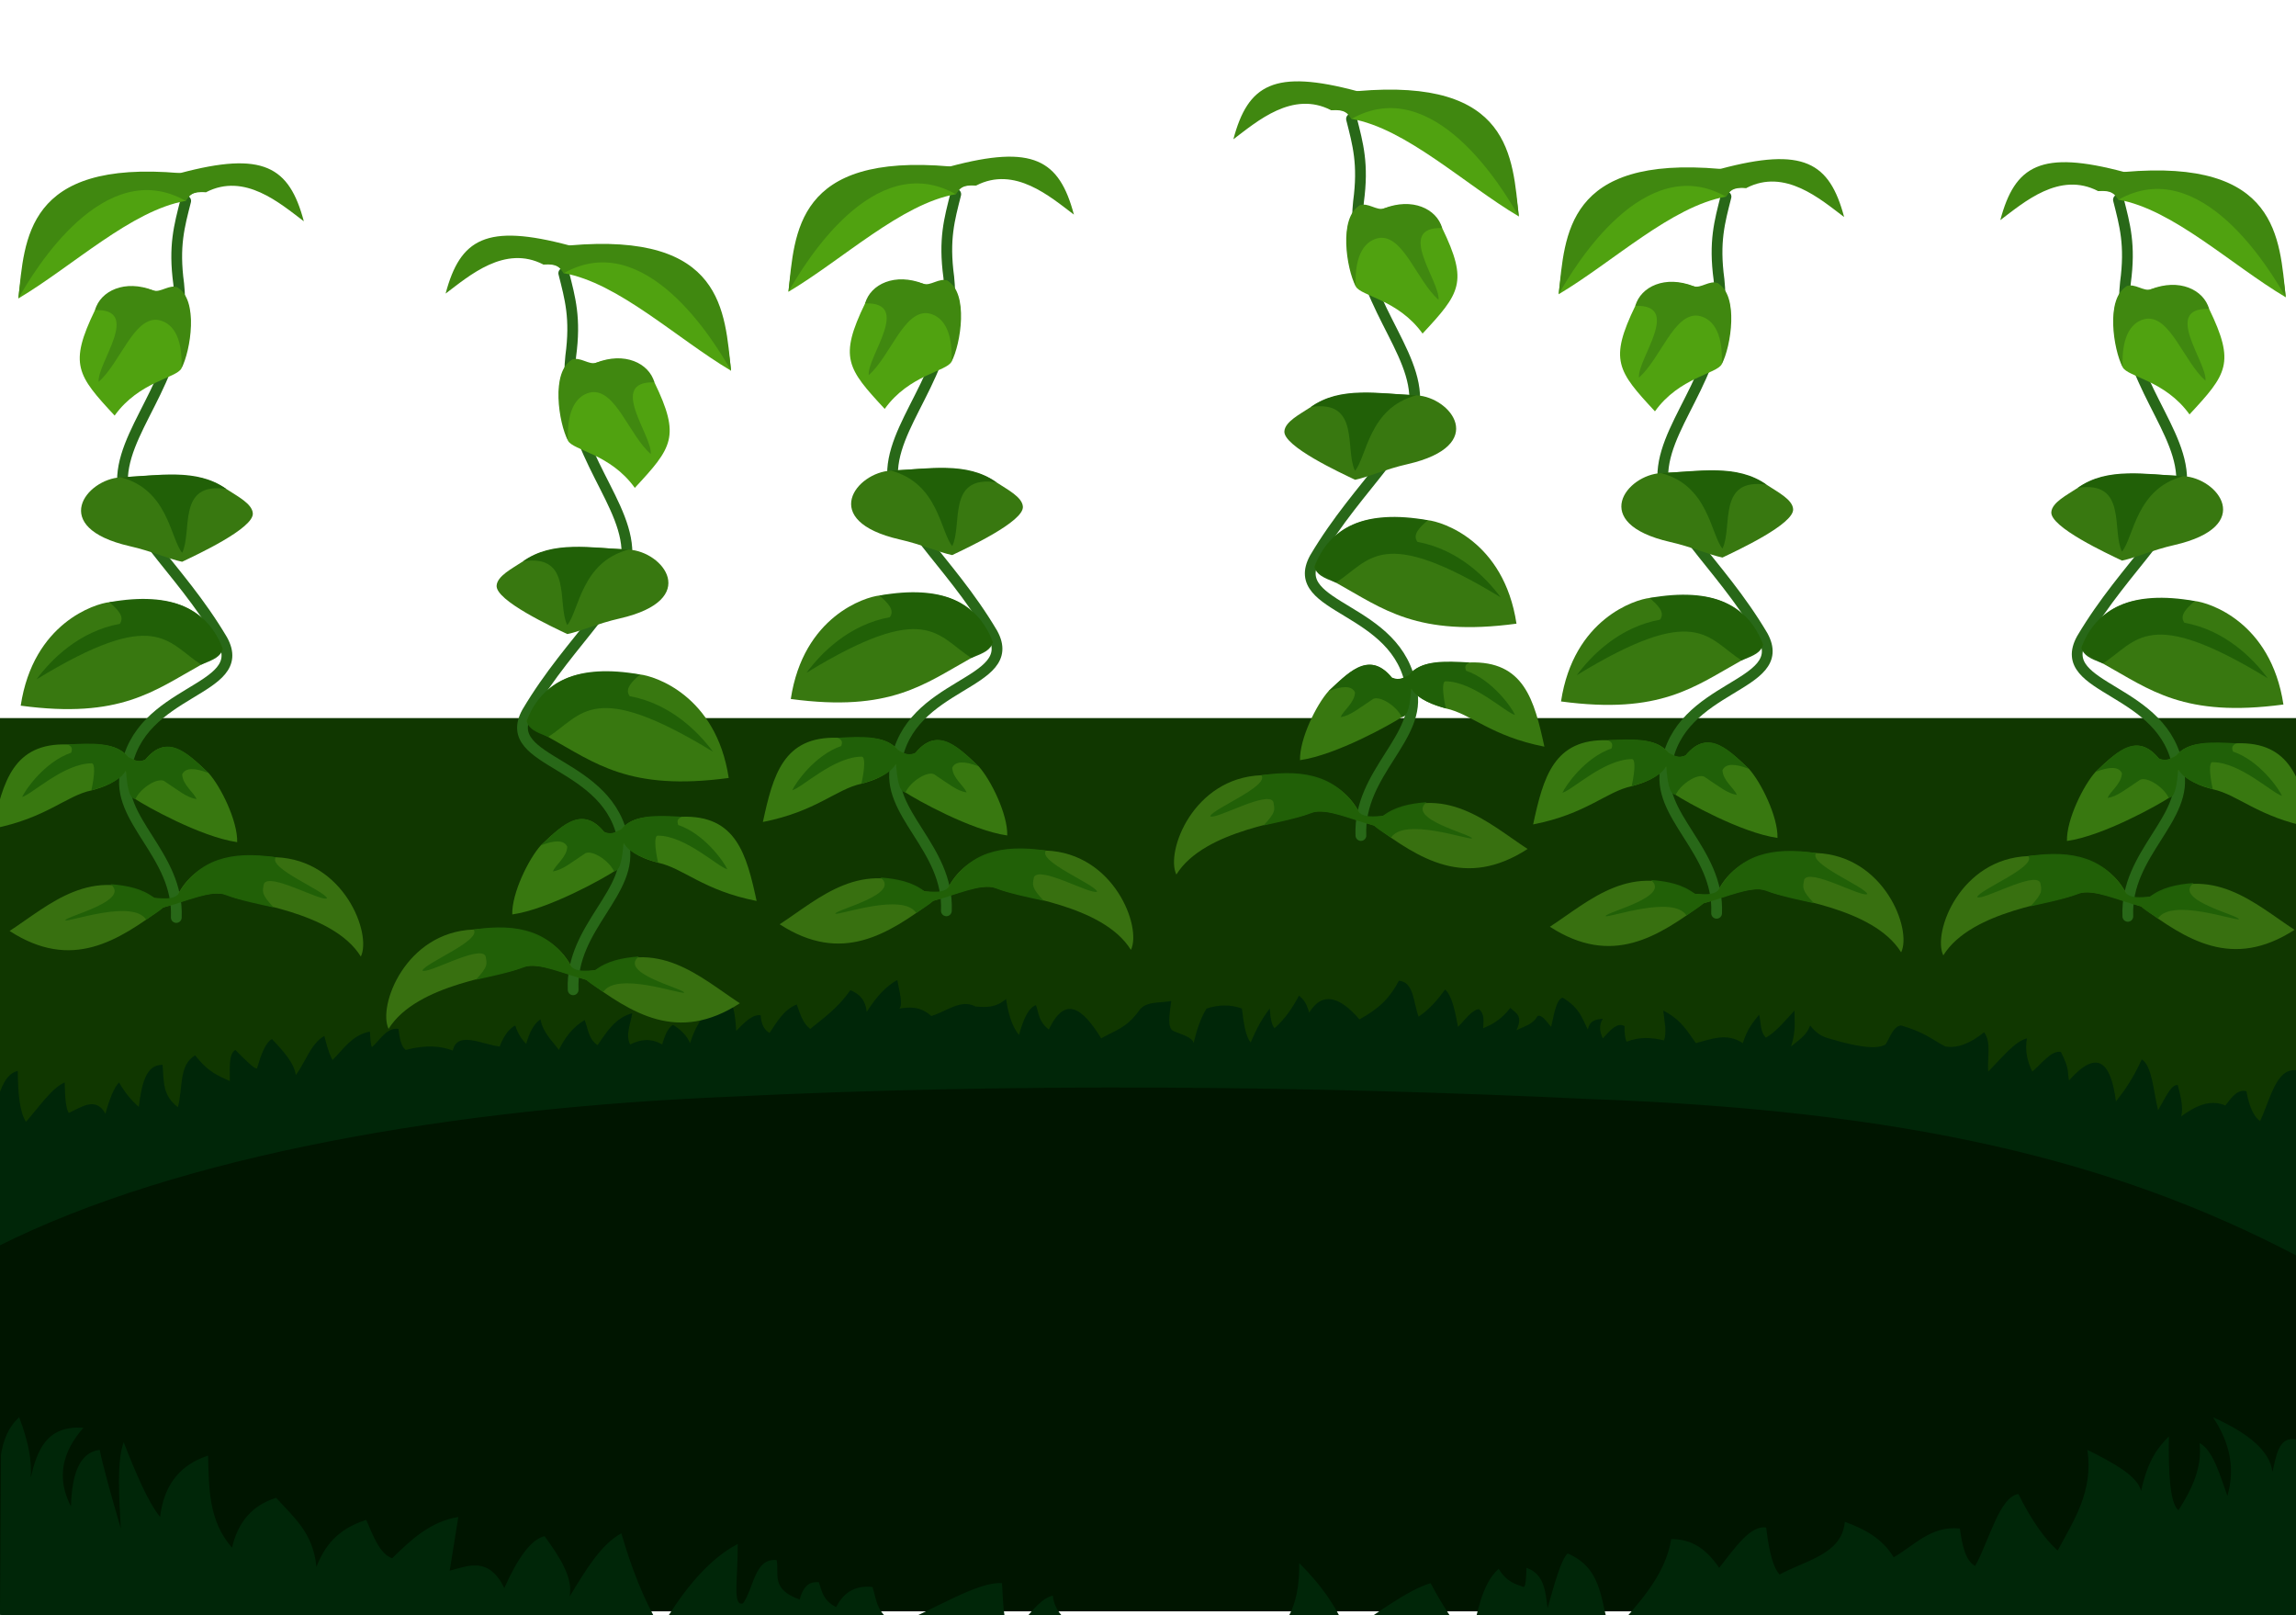
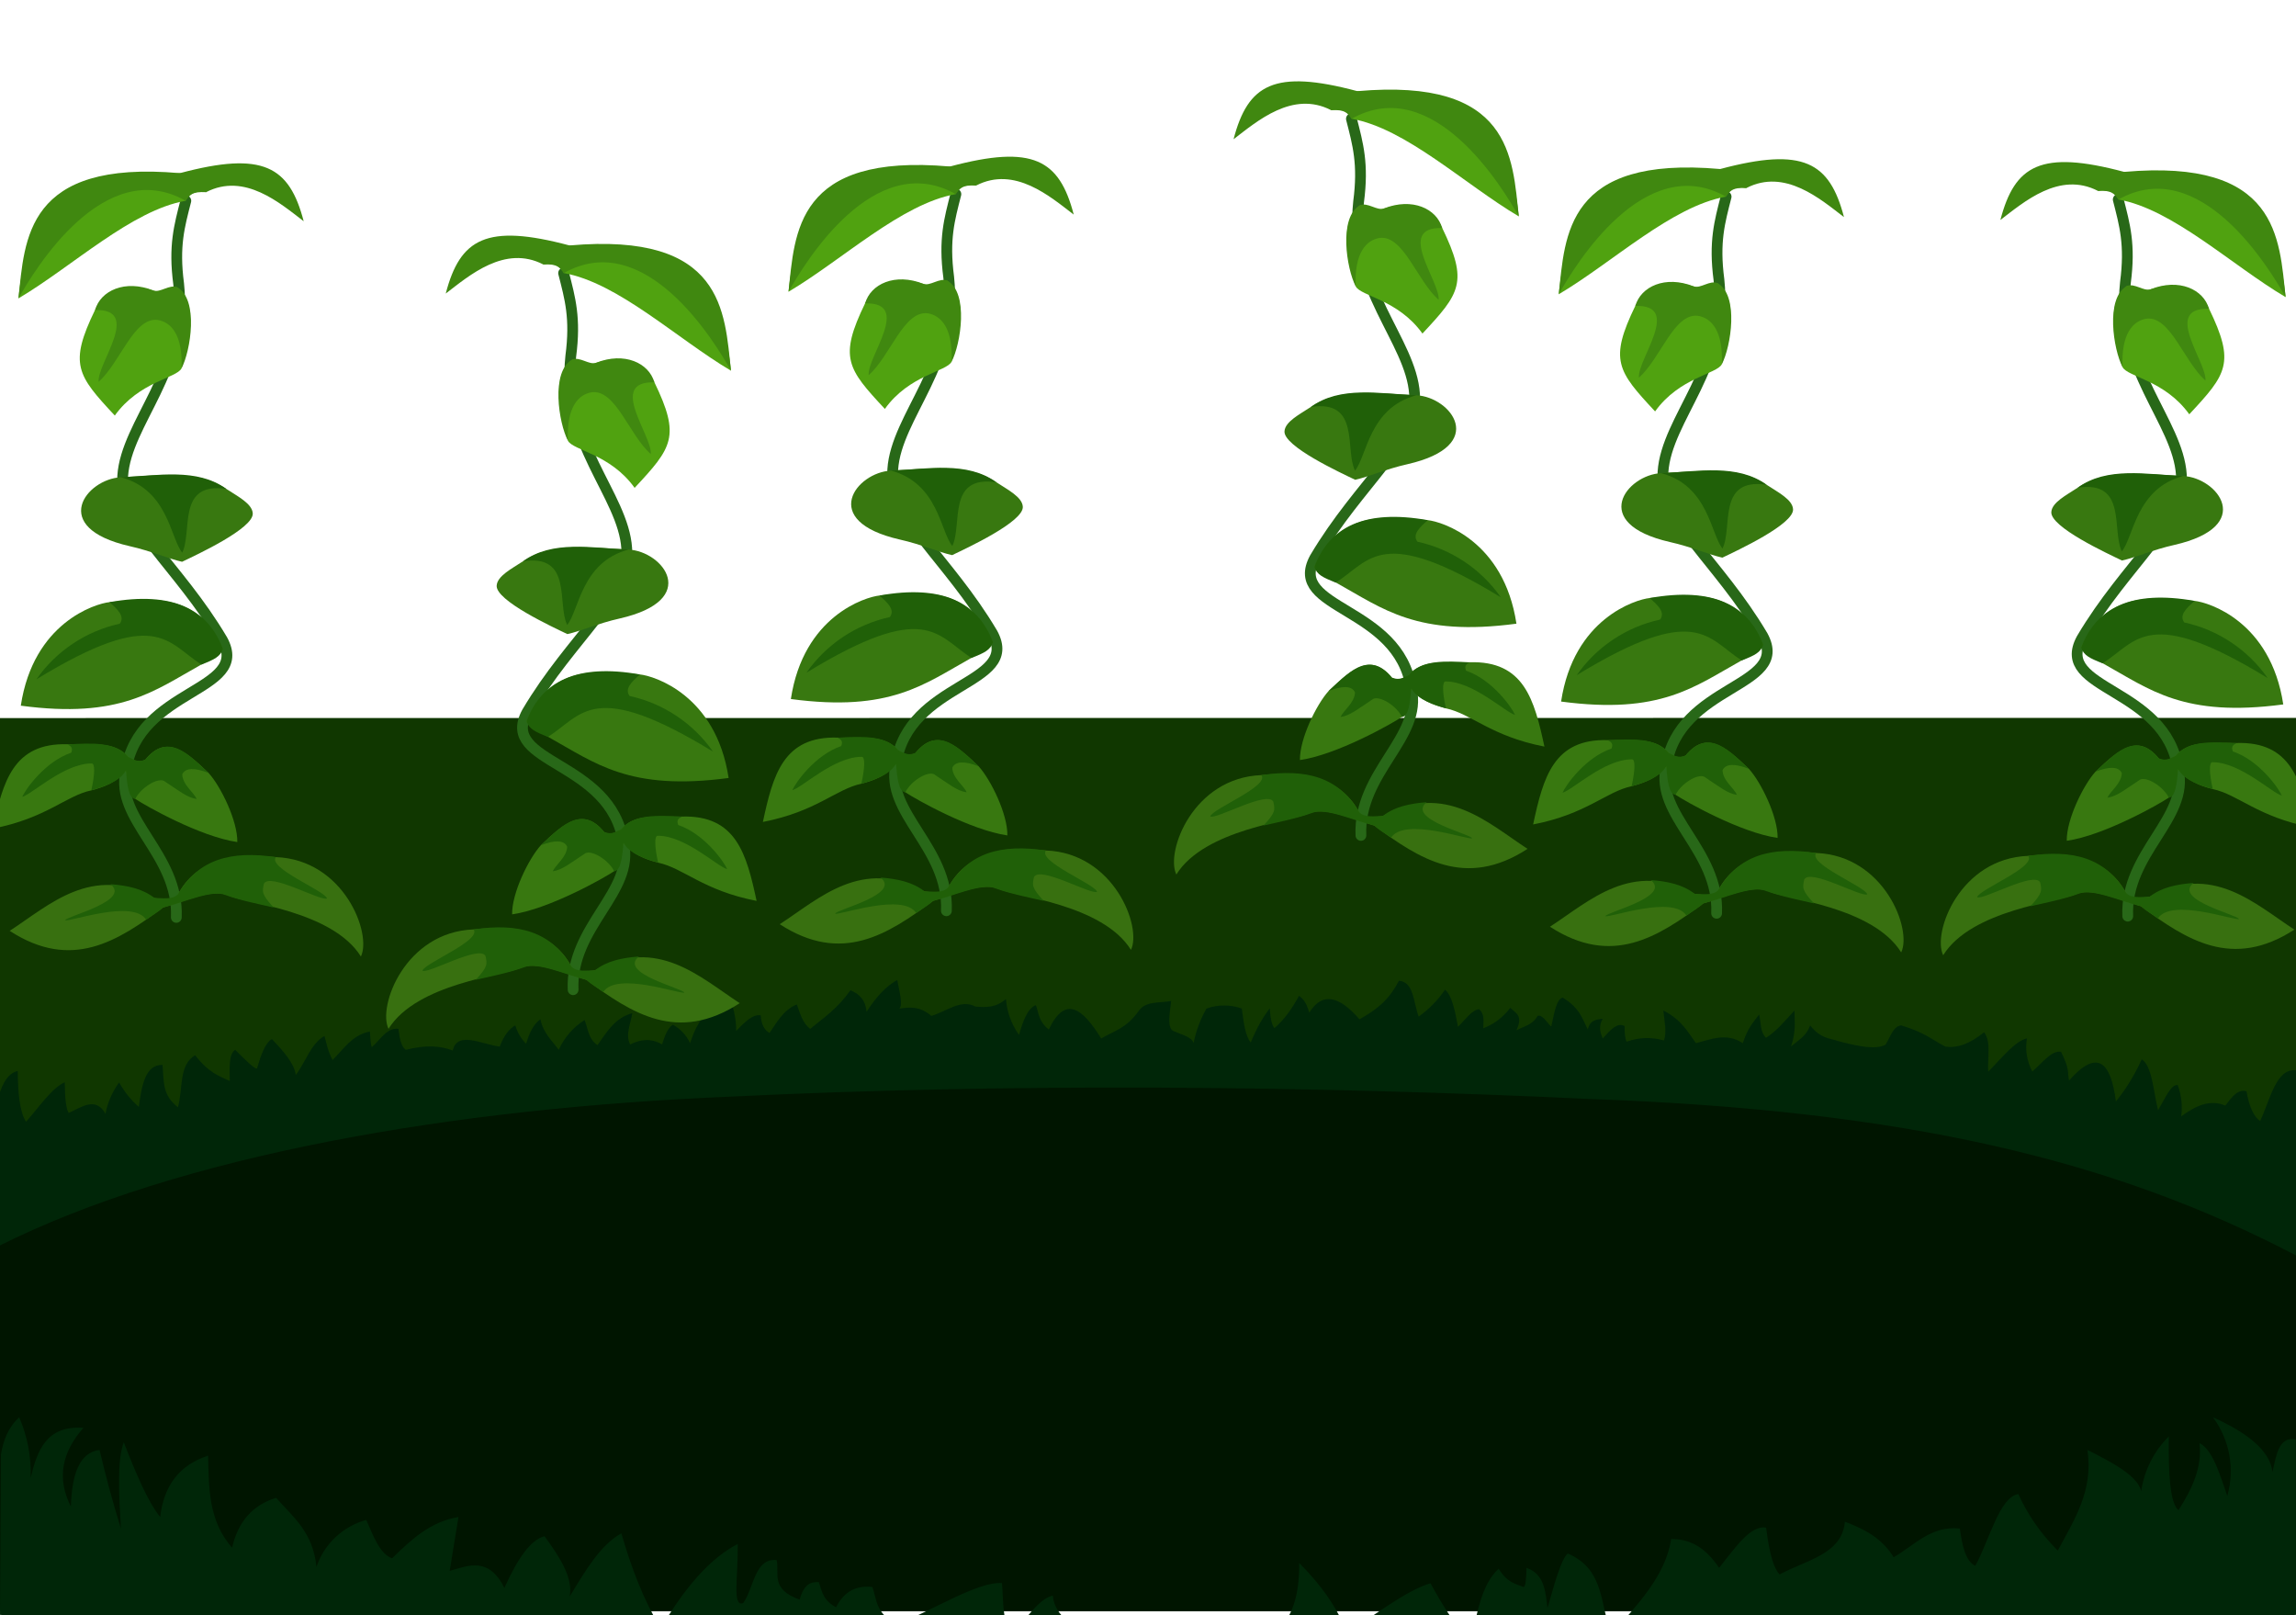
- <svg xmlns="http://www.w3.org/2000/svg" xmlns:xlink="http://www.w3.org/1999/xlink" width="1280mm" height="900mm" viewBox="0 0 1280 900" version="1.1" id="svg8">
-   <defs id="defs2" />
-   <g id="layer2" style="display:inline" transform="translate(0,180)">
-     <path style="display:inline;fill:#001500;fill-opacity:1;stroke:none;stroke-width:0.265px;stroke-linecap:butt;stroke-linejoin:miter;stroke-opacity:1" d="M -0.01,718.041 -1.259,508.428 C 88.885,462.238 254.915,432.812 411.214,427.868 c 155.755,-9.299 318.58,-10.791 473.25,0.996 164.094,7.246 308.287,32.182 395.576,88.824 l -0.025,200.352 z" id="path912" />
-   </g>
-   <g id="layer3" transform="translate(0,180)">
-     <path style="display:inline;fill:#103700;fill-opacity:1;stroke:none;stroke-width:0.265px;stroke-linecap:butt;stroke-linejoin:miter;stroke-opacity:1" d="M -0.016,220.218 -2.148,482.69 C 327.327,388.515 952.299,373.535 1280.015,482.623 l -0.01,-262.405 z" id="path819" />
-     <path style="display:inline;fill:#002608;fill-opacity:1;stroke:none;stroke-width:0.265px;stroke-linecap:butt;stroke-linejoin:miter;stroke-opacity:1" d="M -0.01,720.025 0.535,630.732 C 1.839,622.951 4.377,615.663 10.691,609.885 c 5.286,13.848 7.174,24.866 6.414,33.676 3.658,-15.407 8.879,-29.252 29.4,-27.796 -12.041,13.638 -15.062,28.179 -6.949,43.832 0.525,-17.524 4.462,-30.085 16.036,-31.538 1.636,8.329 6.109,24.461 11.76,43.832 -1.014,-18.513 -2.276,-37.425 1.604,-48.109 6.771,17.328 13.542,33.33 20.312,41.694 1.997,-17.328 10.62,-28.976 26.727,-34.211 0.539,18.009 0.134,36.235 13.363,51.316 3.244,-14.218 11.266,-23.657 24.589,-27.796 9.481,10.582 20.643,19.273 22.451,38.487 4.394,-11.166 11.398,-21.028 27.796,-26.192 3.935,9.171 7.577,19.024 14.433,21.382 10.595,-10.381 21.354,-20.499 36.883,-22.985 l -4.811,29.934 c 10.73,-2.82 21.682,-7.966 30.469,9.622 7.484,-16.807 14.967,-27.17 22.451,-28.865 8.4,11.631 16.042,23.18 13.898,33.676 8.702,-14.211 17.229,-28.89 28.865,-35.28 5.539,18.964 12.357,36.97 21.916,52.919 9.676,-16.105 24.144,-37.247 42.969,-46.948 0.215,18.807 -3.191,35.166 3.002,33.05 5.99,-8.405 6.433,-25.527 18.709,-24.054 1.586,7.642 -3.594,16.129 12.829,21.916 2.356,-8.64 6.338,-9.968 10.691,-9.622 1.691,4.885 2.17,9.973 9.622,13.898 4.62,-9.119 11.665,-12.176 20.312,-11.225 2.361,7.403 2.029,15.345 13.898,20.847 19.597,-7.912 45.005,-24.126 58.265,-22.985 0.797,9.978 0.251,19.956 4.811,29.934 7.84,-9.049 15.68,-21.372 23.52,-22.985 1.277,11.916 11.896,16.825 20.847,22.985 l 106.908,-4.811 c 4.751,-8.102 9.763,-15.527 9.622,-36.349 13.073,13.007 21.716,26.014 26.727,39.021 16.017,-10.468 33.274,-23.83 46.505,-27.796 7.484,13.877 14.967,25.68 22.451,31.538 3.643,-14.66 5.8,-30.758 15.502,-39.556 4.633,7.555 9.265,8.402 13.898,10.156 1.132,0.022 1.471,-4.715 1.604,-10.691 9.976,3.446 10.578,13.142 11.76,22.451 3.742,-13.109 7.484,-27.104 11.225,-30.469 21.301,9.234 17.614,29.4 24.589,44.901 14.107,-16.249 29.693,-31.826 33.141,-52.919 8.909,0.112 17.818,2.927 26.727,16.036 8.731,-11.057 17.462,-23.976 26.192,-22.451 1.922,16.176 4.558,23.064 7.484,26.192 14.486,-7.938 34.851,-11.256 36.349,-29.4 10.614,3.921 20.632,8.884 27.262,19.778 11.597,-6.6 20.707,-17.678 36.883,-16.036 1.341,9.592 3.231,18.222 8.553,20.847 7.847,-14.162 13.527,-38.435 24.054,-40.09 7.305,14.649 14.611,24.952 21.916,31.538 9.147,-17.037 20.022,-33.275 16.571,-56.127 14.714,7.297 28.124,14.695 29.934,22.985 3.888,-17.83 9.635,-24.511 15.502,-30.469 -0.329,20.897 0.661,37.307 5.345,41.16 7.455,-11.687 13.288,-23.734 11.76,-37.418 7.241,3.58 11.167,17.101 15.502,29.4 4.328,-14.611 1.764,-29.221 -8.018,-43.832 19.988,8.95 31.836,18.998 33.142,30.469 2.128,-8.767 3.318,-19.897 13.109,-18.127 l 0.049,97.798 -623.848,52.892 z" id="path918" />
-     <path style="display:inline;fill:#002608;fill-opacity:1;stroke:none;stroke-width:0.265px;stroke-linecap:butt;stroke-linejoin:miter;stroke-opacity:1" d="m -1.448,514.759 -0.379,-80.509 c 2.41,-8.423 5.347,-15.928 11.746,-17.387 0.095,12.082 0.943,22.767 4.547,28.348 7.199,-8.05 14.399,-18.9 21.598,-21.923 0.154,7.878 0.616,14.629 2.273,17.009 7.348,-3.428 15.046,-9.206 20.461,0.378 2.298,-8.299 4.776,-14.621 7.578,-17.387 3.396,5.867 7.088,10.259 10.989,13.607 1.604,-12.201 3.721,-23.604 13.262,-23.435 0.802,9.989 -0.004,17.007 8.526,23.624 2.997,-10.973 0.297,-23.388 9.662,-28.915 7.861,10.099 13.388,11.463 19.325,14.363 0.052,-6.872 -0.851,-14.814 3.031,-17.387 5.796,5.852 11.288,11.279 12.125,10.205 2.222,-7.456 4.62,-14.264 8.336,-16.253 6.299,6.678 12.405,13.355 13.262,20.033 5.202,-6.675 8.468,-17.746 15.914,-21.734 2.613,10.309 3.359,10.686 4.547,13.418 6.196,-6.135 10.895,-13.948 20.84,-15.875 0.267,3.342 0.394,7.249 1.137,8.693 4.668,-4.108 8.282,-11.111 14.778,-10.205 0.705,5.1 1.484,10.072 4.168,11.717 11.205,-2.91 19.478,-2.245 26.145,0.378 2.49,-11.235 16.31,-3.397 26.145,-2.268 2.392,-6.21 5.313,-10.042 8.715,-11.717 1.234,4.186 3.313,7.53 6.063,10.205 1.926,-6.709 4.516,-11.432 7.957,-13.607 1.493,7.582 6.423,11.736 10.231,17.009 3.24,-6.321 7.159,-12.304 14.399,-16.631 1.971,4.845 2.038,10.504 7.199,13.985 5.131,-7.374 9.804,-15.256 19.325,-17.765 -0.826,5.851 -3.941,11.988 -1.137,17.387 5.936,-3.038 11.873,-3.507 17.809,0 1.454,-4.784 3.112,-9.163 6.063,-10.961 5.424,3.402 8.077,6.804 9.473,10.205 3.555,-10.691 8.911,-20.248 21.977,-24.946 2.881,5.402 3.383,11.753 3.789,18.143 4.547,-4.684 9.094,-9.416 13.641,-8.693 0.284,4.405 1.618,7.937 4.926,9.827 4.195,-6.024 7.603,-12.722 15.157,-15.875 1.911,5.026 3.267,10.496 7.578,13.607 7.452,-6.203 14.904,-11.08 22.356,-21.545 4.751,1.888 8.367,5.19 9.094,12.095 5.684,-9.06 11.367,-14.751 17.051,-17.765 1.189,6.331 3.289,13.829 1.137,15.875 5.766,-0.822 11.548,-1.435 17.809,4.158 8.21,-2.315 16.42,-9.688 24.629,-5.292 5.684,0.527 11.367,0.754 17.051,-4.158 1.779,11.633 4.423,16.359 7.199,20.033 2.237,-7.747 4.746,-14.843 9.473,-16.631 1.71,4.536 1.334,9.071 7.199,13.607 9.136,-19.527 19.036,-11.61 29.176,4.914 6.947,-4.134 13.894,-5.463 20.84,-15.119 3.731,-5.766 11.701,-4.486 18.188,-5.67 -0.849,7.041 -2.376,14.908 1.137,16.631 4.437,2.026 10.638,3.391 11.367,6.804 1.895,-8.189 4.294,-14.615 7.199,-19.277 6.568,-2.119 13.136,-2.413 19.704,0 0.979,7.787 1.973,15.542 4.926,18.899 3.537,-8.564 7.073,-14.353 10.61,-18.899 0.352,6.041 1.29,9.453 2.652,10.961 5.675,-4.922 9.98,-11.211 13.641,-18.143 1.895,1.684 3.789,2.897 5.684,9.449 7.444,-12.022 17.063,-8.863 28.04,3.78 10.851,-5.955 16.935,-11.873 21.977,-21.545 8.434,0.749 8.002,12.006 10.988,20.033 6.156,-4.12 10.62,-9.505 14.778,-15.119 3.657,3.167 5.533,11.664 7.199,20.789 3.915,-3.873 7.831,-9.633 11.746,-9.827 3.216,2.827 2.44,6.792 2.273,10.583 5.052,-2.036 10.104,-4.816 15.157,-11.339 2.659,2.856 7.396,3.936 3.41,12.473 4.147,-2.184 8.985,-2.989 11.746,-7.938 2.526,-0.991 5.052,3.309 7.578,6.048 1.654,-7.016 2.867,-15.462 6.442,-16.253 9.777,5.922 10.898,11.843 14.02,17.765 1.105,-5.356 4.777,-5.588 8.336,-6.048 -2.43,3.957 -1.572,7.504 0,10.961 4.042,-4.428 8.084,-9.224 12.125,-6.804 -0.064,3.56 0.193,6.641 1.137,8.693 6.947,-2.795 13.894,-2.482 20.84,-0.756 1.797,-4.776 0.134,-10.933 -0.379,-16.631 10.414,5.324 13.493,11.868 18.188,18.143 8.588,-2.159 17.076,-6.006 26.145,0 2.682,-8.429 5.928,-11.791 9.094,-15.875 1.151,4.329 0.396,9.417 3.789,12.851 6.029,-3.594 10.839,-9.622 15.914,-15.119 -0.036,6.084 0.967,11.131 -1.895,20.033 3.988,-3.45 8.743,-6.127 10.61,-11.717 5.932,7.406 10.539,6.883 15.535,8.693 11.18,2.963 21.343,4.912 26.524,1.89 2.652,-4.032 4.237,-10.194 8.715,-10.583 13.431,3.906 17.075,7.812 24.63,11.717 6.452,1.08 13.63,-1.459 21.598,-7.938 4.104,5.221 1.752,14.468 2.273,21.923 7.289,-7.25 14.776,-16.862 21.598,-18.521 -1.144,6.711 0.137,12.817 3.031,18.521 5.305,-4.536 10.61,-11.938 15.915,-10.961 5.167,10.148 3.433,11.118 4.547,15.875 15.912,-17.907 23.343,-10.11 26.145,11.717 4.8,-6.044 9.599,-12.899 14.399,-23.435 5.789,3.555 6.498,17.969 9.094,28.348 3.663,-6.222 7.326,-14.839 10.989,-13.985 1.778,6.558 3.112,12.821 1.895,17.387 8.008,-5.842 16.12,-9.704 24.63,-6.048 3.445,-4.525 6.829,-9.291 11.746,-7.938 1.516,8.567 4.042,14.111 7.578,16.631 5.68,-11.81 8.823,-29.524 20.082,-28.348 v 103.188 C 1178.038,466.303 1062.157,438.829 886.274,432.532 728.887,425.068 565.014,423.442 407.174,431.226 252.604,437.597 100.121,463.726 -1.448,514.759 Z" id="path817" />
-   </g>
-   <g id="layer4" style="display:inline" transform="translate(0,180)">
-     <g id="g1039">
-       <path id="path822" d="m 527.59,327.635 c 1.532,-35.322 -34.553,-54.639 -28.135,-81.805 6.925,-46.193 69.581,-43.919 53.852,-72.802 -25.111,-42.422 -57.049,-64.27 -55.651,-91.374 1.938,-29.944 36.455,-58.814 31.28,-107.173 -2.868,-21.205 0.338,-32.18 3.892,-46.239" style="fill:none;stroke:#286818;stroke-width:6;stroke-linecap:round;stroke-linejoin:miter;stroke-miterlimit:4;stroke-dasharray:none;stroke-opacity:1" />
-       <path id="path984" d="m 515.402,316.768 c -34.804,-19.182 -58.743,4.02 -80.743,18.373 34.715,22.467 60.337,5.532 85.578,-13.054 13.333,-3.882 28.103,-10.884 36.987,-6.527 8.657,4.125 57.497,8.402 73.249,33.844 6.187,-12.694 -9.343,-53.947 -47.382,-55.36 -26.147,-2.837 -45.239,3.01 -54.635,20.79 -0.977,3.603 -7.051,2.727 -13.054,1.934 z" style="display:inline;fill:#387010;fill-opacity:1;stroke:none;stroke-width:0.265px;stroke-linecap:butt;stroke-linejoin:miter;stroke-opacity:1" />
-       <path id="path986" d="m 520.237,322.086 c -2.435,2.478 -6.335,4.463 -9.409,6.782 -7.416,-11.581 -43.117,1.408 -45.187,0.363 0.513,-2.357 36.87,-10.816 25.299,-20.171 9.357,0.699 17.989,2.523 24.462,7.708 4.779,0.068 10.096,1.033 13.054,-1.934 11.509,-19.847 29.65,-24.535 54.635,-20.79 -4.677,6.096 27.173,18.678 28.533,22.879 -3.15,2.109 -32.226,-14.704 -35.214,-8.034 -0.794,4.323 -1.65,5.587 5.47,13.162 -7.273,-1.62 -18.455,-3.815 -27.073,-7.036 -7.378,-3.023 -23.002,4.281 -34.57,7.071 z" style="display:inline;fill:#206008;fill-opacity:0.971;stroke:none;stroke-width:0.265px;stroke-linecap:butt;stroke-linejoin:miter;stroke-opacity:1" />
-       <path id="path990" d="m 425.299,278.12 c 5.645,-25.981 11.339,-47.97 41.754,-46.93 17.238,-0.068 26.43,-1.232 33.844,7.011 2.888,1.929 5.865,3.347 9.428,1.45 11.286,-13.723 21.681,-5.657 35.295,7.494 6.749,7.463 16.215,26.624 15.918,38.496 -20.396,-2.907 -51.096,-20.225 -56.773,-23.991 -3.949,-2.611 -4.035,-9.942 -5.311,-15.82 -5.058,6.364 -11.934,9.091 -19.227,10.985 -14.229,3.053 -25.054,15.436 -54.929,21.305 z" style="fill:#387810;fill-opacity:1;stroke:none;stroke-width:0.265px;stroke-linecap:butt;stroke-linejoin:miter;stroke-opacity:1" />
-       <path id="path988" d="m 480.228,256.815 c 1.975,-8.91 2.124,-15.278 0.114,-15.105 -15.477,0.057 -33.346,17.395 -38.672,18.732 1.774,-4.033 12.625,-19.631 27.317,-24.658 1.188,-3.058 -0.473,-3.742 -1.934,-4.593 13.345,-0.758 26.725,-1.569 33.844,7.011 2.716,1.23 4.986,3.241 9.428,1.45 13.392,-16.372 25.642,-1.071 35.295,7.494 -7.702,-2.974 -12.966,-3.134 -14.746,0.725 0.204,5.886 6.671,10.163 7.978,13.78 -5.399,-0.859 -9.794,-4.646 -18.131,-10.153 -3.79,-1.794 -12.998,3.883 -15.955,10.153 -3.883,-0.444 -4.528,-8.29 -5.311,-15.82 -3.995,6.551 -12.752,8.897 -19.227,10.985 z" style="fill:#206008;fill-opacity:1;stroke:none;stroke-width:0.265px;stroke-linecap:butt;stroke-linejoin:miter;stroke-opacity:1" />
-       <path id="path1006" d="m 541.511,186.709 c 6.092,-3.527 10.782,-5.575 12.087,-8.703 -14.888,-33.949 -43.758,-27.317 -63.337,-26.109 -7.782,0.803 -42.402,11.449 -49.406,57.676 55.549,7.469 74.365,-8.282 100.656,-22.864 z" style="fill:#387810;fill-opacity:1;stroke:none;stroke-width:0.265px;stroke-linecap:butt;stroke-linejoin:miter;stroke-opacity:1" />
-       <path id="path1004" d="m 553.598,178.006 c -1.554,4.315 -4.597,5.753 -12.087,8.703 -19.166,-12.317 -24.86,-32.678 -91.863,8.219 8.193,-11.12 23.789,-26.807 46.415,-30.943 2.968,-4.029 -1.176,-8.058 -5.802,-12.087 35.433,-6.3 54.961,4.063 63.337,26.109 z" style="fill:#206008;fill-opacity:0.971;stroke:none;stroke-width:0.265px;stroke-linecap:butt;stroke-linejoin:miter;stroke-opacity:1" />
-       <path id="path1010" d="m 496.678,82.31 c -19.215,0.895 -40.586,27.904 4.912,38.36 12.149,2.731 21.473,7.076 29.251,8.703 7.855,-3.763 40.203,-18.698 39.405,-27.076 -0.432,-5.292 -8.39,-9.312 -14.765,-13.492 -15.688,-10.43 -33.758,-7.841 -58.803,-6.496 z" style="fill:#387810;fill-opacity:1;stroke:none;stroke-width:0.265px;stroke-linecap:butt;stroke-linejoin:miter;stroke-opacity:1" />
-       <path id="path1008" d="m 496.678,82.31 c 26.45,6.941 27.588,34.116 34.188,42.051 5.85,-11.766 -3.149,-39.745 24.615,-35.556 -16.364,-11.876 -38.181,-7.394 -58.803,-6.496 z" style="fill:#206008;fill-opacity:0.971;stroke:none;stroke-width:0.265px;stroke-linecap:butt;stroke-linejoin:miter;stroke-opacity:1" />
-       <path id="path1016" d="m 482.276,-10.91 c -14.661,30.255 -9.959,36.308 10.94,58.803 13.635,-19.053 34.48,-20.826 37.265,-26.325 9.511,-30.384 3.43,-40.431 -2.393,-45.128 -6.236,0.39 -9.562,3.494 -13.333,1.709 -15.797,-4.969 -26.35,-0.849 -32.479,10.94 z" style="fill:#50a210;fill-opacity:1;stroke:none;stroke-width:0.265px;stroke-linecap:butt;stroke-linejoin:miter;stroke-opacity:1" />
-       <path id="path1014" d="m 514.754,-21.85 c -15.739,-6.27 -29.437,0.163 -32.479,10.94 26.438,-0.834 0.902,29.935 2.051,40 12.089,-10.783 19.474,-35.902 32.821,-34.53 7.669,1.19 14.121,8.503 13.333,27.009 5.138,-9.687 9.729,-38.519 -2.393,-45.128 -4.245,-1.847 -9.486,3.167 -13.333,1.709 z" style="fill:#408810;fill-opacity:1;stroke:none;stroke-width:0.265px;stroke-linecap:butt;stroke-linejoin:miter;stroke-opacity:1" />
-       <path id="path1022" d="m 532.829,-71.759 c -30.242,5.247 -63.032,36.42 -93.274,54.375 8.404,-84.44 65.019,-67.37 90.132,-69.847 6.849,0.241 15.089,7.787 14.505,10.637 -4.499,-0.907 -9.355,0.109 -11.362,4.835 z" style="display:inline;fill:#50a210;fill-opacity:1;stroke:none;stroke-width:0.265px;stroke-linecap:butt;stroke-linejoin:miter;stroke-opacity:1" />
-       <path id="path1020" d="m 532.829,-71.759 c -45.525,-25.744 -84.301,38.488 -93.274,54.375 3.542,-32.847 3.975,-77.425 90.132,-69.847 46.35,-12.388 60.853,-3.758 69.003,26.832 -13.236,-9.967 -32.987,-27.311 -54.498,-16.195 -8.023,-0.455 -8.886,1.526 -11.362,4.835 z" style="display:inline;fill:#408810;fill-opacity:1;stroke:none;stroke-width:0.265px;stroke-linecap:butt;stroke-linejoin:miter;stroke-opacity:1" />
+ <svg xmlns="http://www.w3.org/2000/svg" xmlns:xlink="http://www.w3.org/1999/xlink" viewBox="0 0 1280 900" height="900mm" width="1280mm">
+   <path d="M0 898l-1.3-209.6C89 642.2 255 612.8 411.2 608c155.8-9.3 318.6-10.8 473.3 1 164 7.2 308.3 32.1 395.5 88.8V898z" fill="#001500" />
+   <path d="M0 400.2l-2.1 262.5c329.4-94.2 954.4-109.2 1282.1 0V400.1z" fill="#103700" />
+   <path d="M0 900l.5-89.3c1.3-7.7 3.9-15 10.2-20.8a78 78 0 0 1 6.4 33.7c3.7-15.4 8.9-29.3 29.4-27.8-12 13.6-15 28.1-7 43.8.6-17.5 4.5-30 16-31.5a650 650 0 0 0 11.9 43.8c-1-18.5-2.3-37.4 1.6-48.1 6.7 17.3 13.5 33.3 20.3 41.7 2-17.4 10.6-29 26.7-34.2.5 18 .1 36.2 13.4 51.3 3.2-14.2 11.2-23.7 24.5-27.8 9.5 10.6 20.7 19.3 22.5 38.5a40.7 40.7 0 0 1 27.8-26.2c4 9.2 7.6 19 14.4 21.4 10.6-10.4 21.4-20.5 37-23l-4.9 30c10.7-3 21.7-8 30.5 9.5 7.5-16.8 15-27.1 22.4-28.8 8.4 11.6 16 23.1 14 33.6 8.6-14.2 17.1-28.8 28.8-35.2 5.5 19 12.3 37 21.9 52.9 9.7-16.1 24.1-37.3 43-47 .2 18.8-3.2 35.2 3 33 6-8.3 6.4-25.4 18.7-24 1.6 7.7-3.6 16.2 12.8 22 2.4-8.7 6.3-10 10.7-9.7 1.7 5 2.2 10 9.6 14 4.6-9.2 11.7-12.3 20.3-11.3 2.4 7.4 2 15.3 14 20.8 19.5-7.9 45-24 58.2-23 .8 10 .2 20 4.8 30 7.8-9 15.7-21.4 23.5-23 1.3 12 12 16.8 20.9 23l106.9-4.8c4.7-8.1 9.7-15.5 9.6-36.4 13 13 21.7 26 26.7 39 16-10.4 33.3-23.8 46.5-27.7 7.5 13.8 15 25.6 22.5 31.5 3.6-14.7 5.8-30.8 15.5-39.6 4.6 7.6 9.2 8.4 13.9 10.2 1.1 0 1.5-4.7 1.6-10.7 10 3.5 10.6 13.1 11.7 22.5 3.8-13.2 7.5-27.1 11.3-30.5 21.3 9.2 17.6 29.4 24.6 44.9 14-16.3 29.7-31.8 33.1-53 9 .2 17.8 3 26.7 16.1 8.8-11 17.5-24 26.2-22.4 2 16.1 4.6 23 7.5 26.1 14.5-7.9 34.9-11.2 36.4-29.4 10.6 4 20.6 9 27.2 19.8 11.6-6.6 20.7-17.7 36.9-16 1.3 9.6 3.2 18.2 8.6 20.8 7.8-14.1 13.5-38.4 24-40a106 106 0 0 0 22 31.5c9-17 20-33.3 16.5-56.1 14.7 7.3 28.1 14.7 30 23a53.5 53.5 0 0 1 15.4-30.5c-.3 20.9.7 37.3 5.4 41.1 7.4-11.7 13.3-23.7 11.7-37.4 7.3 3.6 11.2 17.1 15.5 29.4a50.2 50.2 0 0 0-8-43.8c20 9 31.9 19 33.2 30.5 2-8.8 3.3-20 13-18.2l.1 97.8-623.8 53zM-1.4 694.8l-.4-80.5c2.4-8.5 5.3-16 11.7-17.4.1 12 1 22.7 4.6 28.3 7.2-8 14.4-18.9 21.6-22 .1 8 .6 14.7 2.2 17.1 7.4-3.4 15-9.2 20.5.4a43.7 43.7 0 0 1 7.6-17.4c3.4 5.9 7 10.2 11 13.6 1.6-12.2 3.7-23.6 13.2-23.4.8 10 0 17 8.6 23.6 3-11 .3-23.4 9.6-29 7.9 10.2 13.4 11.5 19.3 14.4 0-6.8-.8-14.8 3-17.4 5.9 5.9 11.4 11.3 12.2 10.3 2.2-7.5 4.6-14.3 8.3-16.3 6.3 6.7 12.4 13.4 13.3 20 5.2-6.6 8.5-17.7 16-21.7 2.5 10.3 3.3 10.7 4.5 13.4 6.2-6.1 10.9-14 20.8-15.9.3 3.4.4 7.3 1.1 8.7 4.7-4 8.3-11 14.8-10.2.7 5.1 1.5 10.1 4.2 11.7 11.2-2.9 19.5-2.2 26.1.4 2.5-11.2 16.3-3.4 26.2-2.2 2.4-6.3 5.3-10 8.7-11.8a23 23 0 0 0 6 10.2c2-6.7 4.6-11.4 8-13.6 1.5 7.6 6.4 11.8 10.2 17a38 38 0 0 1 14.4-16.6c2 4.9 2 10.5 7.2 14 5.2-7.4 9.8-15.3 19.4-17.8-.9 5.9-4 12-1.2 17.4 6-3 11.9-3.5 17.8 0 1.5-4.8 3.1-9.1 6-11a22 22 0 0 1 9.6 10.3c3.5-10.7 8.9-20.3 22-25a44.1 44.1 0 0 1 3.7 18.2c4.6-4.7 9.1-9.5 13.7-8.7.3 4.4 1.6 8 4.9 9.8 4.2-6 7.6-12.7 15.2-15.9 1.9 5 3.2 10.5 7.5 13.6 7.5-6.2 15-11 22.4-21.5 4.7 1.9 8.4 5.2 9 12 5.8-9 11.5-14.7 17.1-17.7 1.2 6.3 3.3 13.8 1.2 15.9 5.7-.8 11.5-1.4 17.8 4.1 8.2-2.3 16.4-9.6 24.6-5.2 5.7.5 11.4.7 17-4.2a39.7 39.7 0 0 0 7.3 20c2.2-7.7 4.7-14.8 9.4-16.6 1.7 4.5 1.4 9 7.2 13.6 9.2-19.5 19-11.6 29.2 5 7-4.2 13.9-5.5 20.8-15.2 3.8-5.8 11.7-4.5 18.2-5.7-.8 7-2.3 15 1.2 16.7 4.4 2 10.6 3.4 11.3 6.8a64.4 64.4 0 0 1 7.2-19.3 29.4 29.4 0 0 1 19.7 0c1 7.8 2 15.5 5 18.9 3.5-8.6 7-14.4 10.6-19 .3 6.1 1.3 9.5 2.6 11 5.7-4.9 10-11.2 13.7-18 1.9 1.6 3.8 2.8 5.7 9.4 7.4-12 17-9 28 3.7 10.8-6 17-11.8 22-21.5 8.4.7 8 12 11 20a60.7 60.7 0 0 0 14.7-15c3.7 3 5.6 11.6 7.2 20.7 4-3.9 7.9-9.6 11.8-9.8 3.2 2.8 2.4 6.8 2.3 10.6 5-2 10-4.9 15.1-11.4 2.7 2.9 7.4 4 3.4 12.5 4.2-2.2 9-3 11.8-8 2.5-1 5 3.4 7.6 6 1.6-7 2.8-15.4 6.4-16.2 9.8 6 10.9 11.9 14 17.8 1.1-5.3 4.8-5.6 8.3-6-2.4 4-1.5 7.5 0 11 4-4.5 8.1-9.3 12.2-6.9 0 3.6.2 6.7 1.1 8.7a33 33 0 0 1 20.8-.7c1.8-4.8.2-11-.3-16.7 10.4 5.3 13.5 11.9 18.2 18.2 8.5-2.2 17-6 26.1 0 2.7-8.5 6-11.8 9.1-16 1.1 4.4.4 9.5 3.8 13 6-3.7 10.8-9.7 15.9-15.2 0 6.1 1 11.2-1.9 20 4-3.4 8.8-6 10.6-11.7 6 7.4 10.6 7 15.6 8.7 11.1 3 21.3 5 26.5 2 2.6-4.1 4.2-10.3 8.7-10.7 13.4 4 17 7.9 24.6 11.8 6.5 1 13.7-1.5 21.6-8 4.1 5.2 1.8 14.5 2.3 22 7.3-7.3 14.8-17 21.6-18.6a29 29 0 0 0 3 18.5c5.3-4.5 10.6-11.9 16-11 5.1 10.2 3.4 11.2 4.5 16 15.9-18 23.3-10.2 26.1 11.7 4.8-6 9.6-13 14.4-23.5 5.8 3.6 6.5 18 9.1 28.4 3.7-6.2 7.3-14.9 11-14a37 37 0 0 1 1.9 17.4c8-5.9 16.1-9.7 24.6-6 3.5-4.6 6.9-9.4 11.8-8 1.5 8.6 4 14.1 7.6 16.6 5.6-11.8 8.8-29.5 20-28.3v103.2c-102-53.4-217.8-80.9-393.7-87.2-157.4-7.4-321.3-9-479.1-1.3-154.6 6.4-307 32.5-408.6 83.6z" fill="#002608" />
+   <g transform="translate(0 180)">
+     <g id="a">
+       <path d="M527.6 327.6c1.5-35.3-34.6-54.6-28.1-81.8 6.9-46.2 69.5-43.9 53.8-72.8-25.1-42.4-57-64.2-55.6-91.3 1.9-30 36.4-58.9 31.2-107.2-2.8-21.2.4-32.2 4-46.3" fill="none" stroke="#286818" stroke-width="6" stroke-linecap="round" />
+       <path d="M515.4 316.8c-34.8-19.2-58.7 4-80.7 18.3 34.7 22.5 60.3 5.6 85.5-13 13.4-3.9 28.1-10.9 37-6.5 8.7 4 57.5 8.4 73.3 33.8 6.2-12.7-9.4-54-47.4-55.4-26.2-2.8-45.2 3-54.6 20.8-1 3.6-7 2.8-13.1 2z" fill="#387010" stroke-width=".3" />
+       <path d="M520.2 322c-2.4 2.6-6.3 4.5-9.4 6.9-7.4-11.6-43 1.4-45.2.3.6-2.3 37-10.8 25.3-20.1 9.4.7 18 2.5 24.5 7.7 4.8 0 10.1 1 13-2 11.6-19.8 29.7-24.5 54.7-20.8-4.7 6.1 27.2 18.7 28.5 23-3.1 2-32.2-14.8-35.2-8.1-.8 4.3-1.6 5.6 5.5 13.2-7.3-1.7-18.5-3.9-27-7-7.5-3.1-23.1 4.2-34.7 7z" fill="#206008" stroke-width=".3" />
+       <path d="M425.3 278.1c5.6-26 11.3-48 41.8-47 17.2 0 26.4-1.1 33.8 7.1 2.9 2 5.9 3.3 9.4 1.5 11.3-13.8 21.7-5.7 35.3 7.4 6.8 7.5 16.2 26.7 16 38.5-20.5-2.9-51.2-20.2-56.8-24-4-2.6-4-9.9-5.3-15.8-5.1 6.4-12 9.1-19.3 11-14.2 3-25 15.5-54.9 21.3z" fill="#387810" stroke-width=".3" />
+       <path d="M480.2 256.8c2-8.9 2.2-15.3.1-15-15.4 0-33.3 17.3-38.6 18.6 1.7-4 12.6-19.6 27.3-24.6 1.2-3-.5-3.8-2-4.6 13.4-.8 26.8-1.6 33.9 7 2.7 1.2 5 3.2 9.4 1.5 13.4-16.4 25.7-1.1 35.3 7.4-7.7-3-13-3-14.7.8.2 5.9 6.6 10.1 8 13.7-5.4-.8-9.8-4.6-18.2-10.1-3.8-1.8-13 3.9-16 10.1-3.8-.4-4.5-8.2-5.2-15.8-4 6.6-12.8 9-19.3 11z" fill="#206008" stroke-width=".3" />
+       <path d="M541.5 186.7c6.1-3.5 10.8-5.6 12.1-8.7-14.9-34-43.8-27.3-63.3-26.1-7.8.8-42.4 11.4-49.4 57.7 55.5 7.4 74.3-8.3 100.6-22.9z" fill="#387810" stroke-width=".3" />
+       <path d="M553.6 178c-1.6 4.3-4.6 5.8-12 8.7-19.3-12.3-25-32.7-92 8.2a76.8 76.8 0 0 1 46.5-31c3-4-1.2-8-5.8-12 35.4-6.3 55 4 63.3 26.1z" fill="#206008" stroke-width=".3" />
+       <path d="M496.7 82.3c-19.2.9-40.6 28 4.9 38.4 12.1 2.7 21.5 7 29.2 8.7 7.9-3.8 40.2-18.7 39.4-27.1-.4-5.3-8.3-9.3-14.7-13.5-15.7-10.4-33.8-7.8-58.8-6.5z" fill="#387810" stroke-width=".3" />
+       <path d="M496.7 82.3c26.4 7 27.6 34.1 34.2 42 5.8-11.7-3.2-39.7 24.6-35.5-16.4-11.9-38.2-7.4-58.8-6.5z" fill="#206008" stroke-width=".3" />
+       <path d="M482.3-11c-14.7 30.3-10 36.4 11 58.9 13.6-19 34.4-20.8 37.2-26.3C540-8.8 533.9-19 528-23.6c-6.2.4-9.6 3.5-13.3 1.8-15.8-5-26.4-.9-32.5 10.9z" fill="#50a210" stroke-width=".3" />
+       <path d="M514.8-21.8c-15.8-6.3-29.5.1-32.5 10.9 26.4-.8.9 30 2 40 12.1-10.8 19.5-36 32.8-34.5 7.7 1.2 14.2 8.5 13.4 27 5.1-9.7 9.7-38.5-2.4-45.2-4.3-1.8-9.5 3.2-13.3 1.8z" fill="#408810" stroke-width=".3" />
+       <path d="M532.8-71.8c-30.2 5.3-63 36.5-93.2 54.4 8.4-84.4 65-67.4 90-69.8 7 .2 15.2 7.8 14.6 10.6-4.5-.9-9.4.1-11.4 4.8z" fill="#50a210" stroke-width=".3" />
+       <path d="M532.8-71.8c-45.5-25.7-84.3 38.5-93.2 54.4 3.5-32.8 4-77.4 90-69.8 46.4-12.4 61-3.8 69 26.8-13.1-10-32.9-27.3-54.4-16.2-8-.4-8.9 1.5-11.4 4.8z" fill="#408810" stroke-width=".3" />
    </g>
-     <use x="0" y="0" xlink:href="#g1039" id="use1041" width="100%" height="100%" transform="translate(-429.308,3.719919)" />
-     <use x="0" y="0" xlink:href="#g1039" id="use1043" width="100%" height="100%" transform="translate(429.4017,1.367521)" />
-     <use x="0" y="0" xlink:href="#g1039" id="use1045" width="100%" height="100%" transform="matrix(-1,0,0,1,847.1138,44.01416)" />
-     <use x="0" y="0" xlink:href="#g1039" id="use1047" width="100%" height="100%" transform="matrix(-1,0,0,1,1286.283,-41.97812)" />
-     <use x="0" y="0" xlink:href="#g1039" id="use1049" width="100%" height="100%" transform="matrix(-1,0,0,1,1713.844,3.076923)" />
+     <use transform="translate(-429.3 3.7)" height="100%" width="100%" xlink:href="#a" />
+     <use transform="translate(429.4 1.4)" height="100%" width="100%" xlink:href="#a" />
+     <use transform="matrix(-1 0 0 1 847.1 44)" height="100%" width="100%" xlink:href="#a" />
+     <use transform="matrix(-1 0 0 1 1286.3 -42)" height="100%" width="100%" xlink:href="#a" />
+     <use transform="matrix(-1 0 0 1 1713.8 3)" height="100%" width="100%" xlink:href="#a" />
  </g>
</svg>
